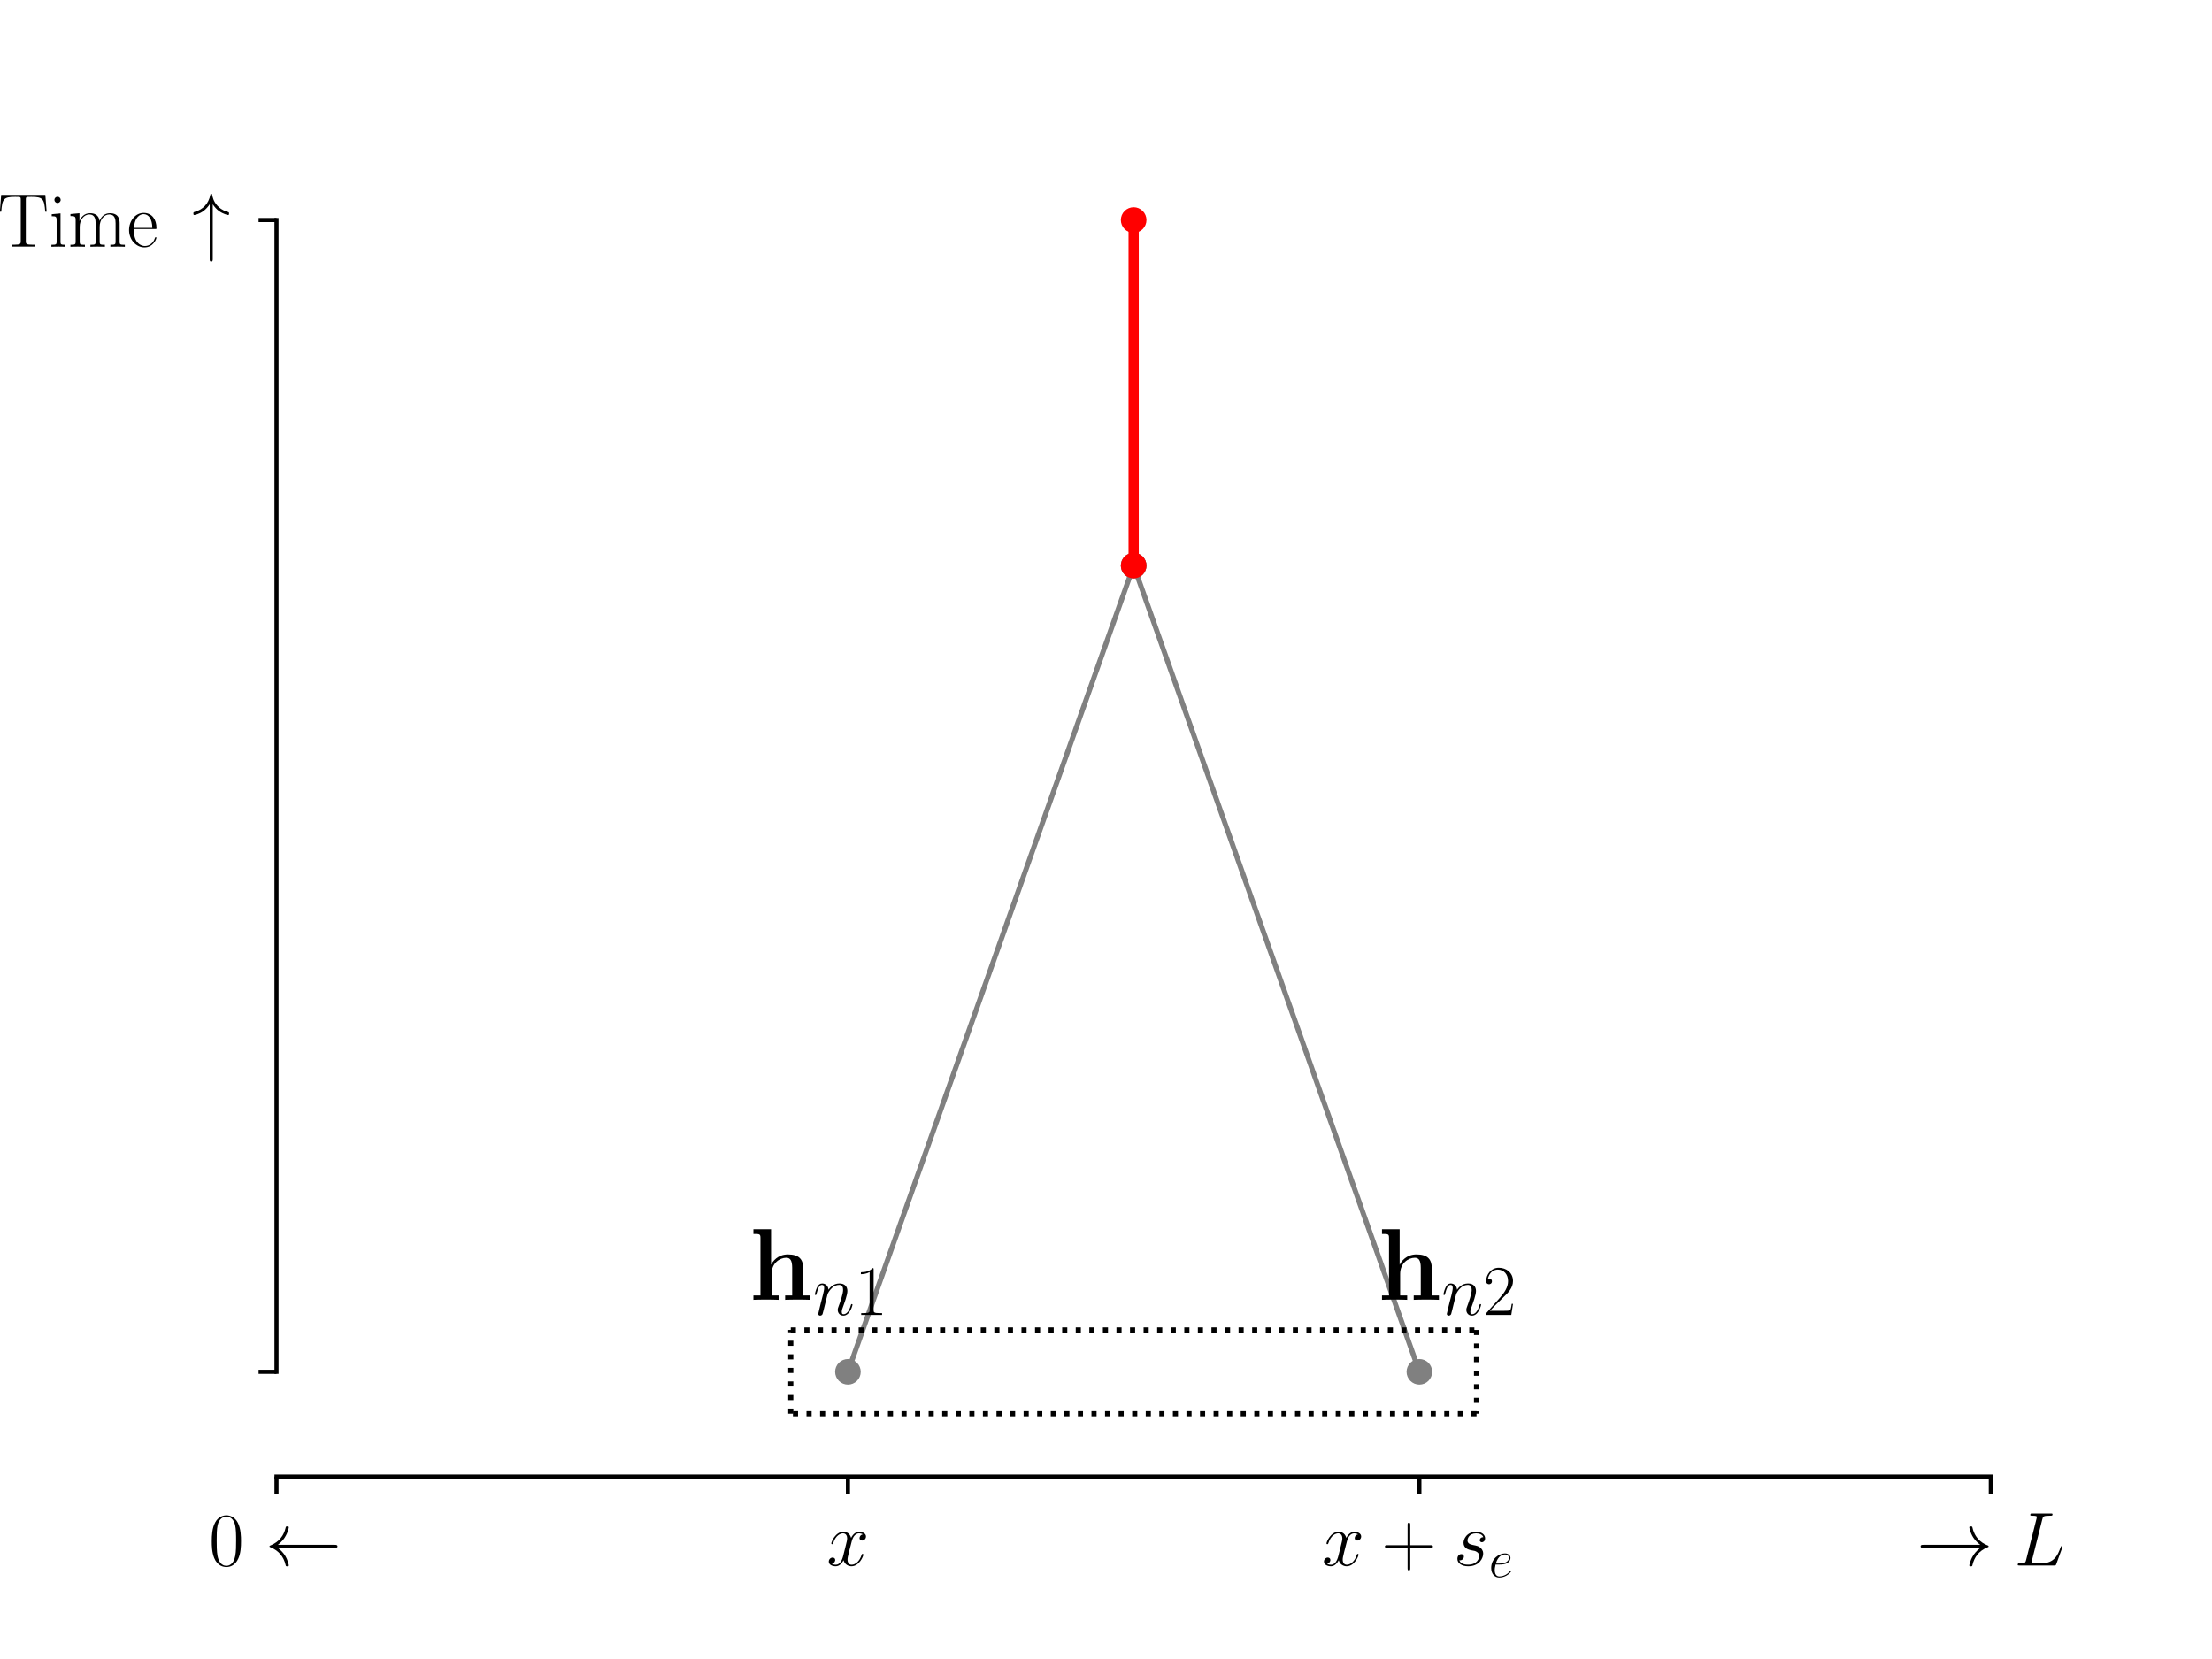
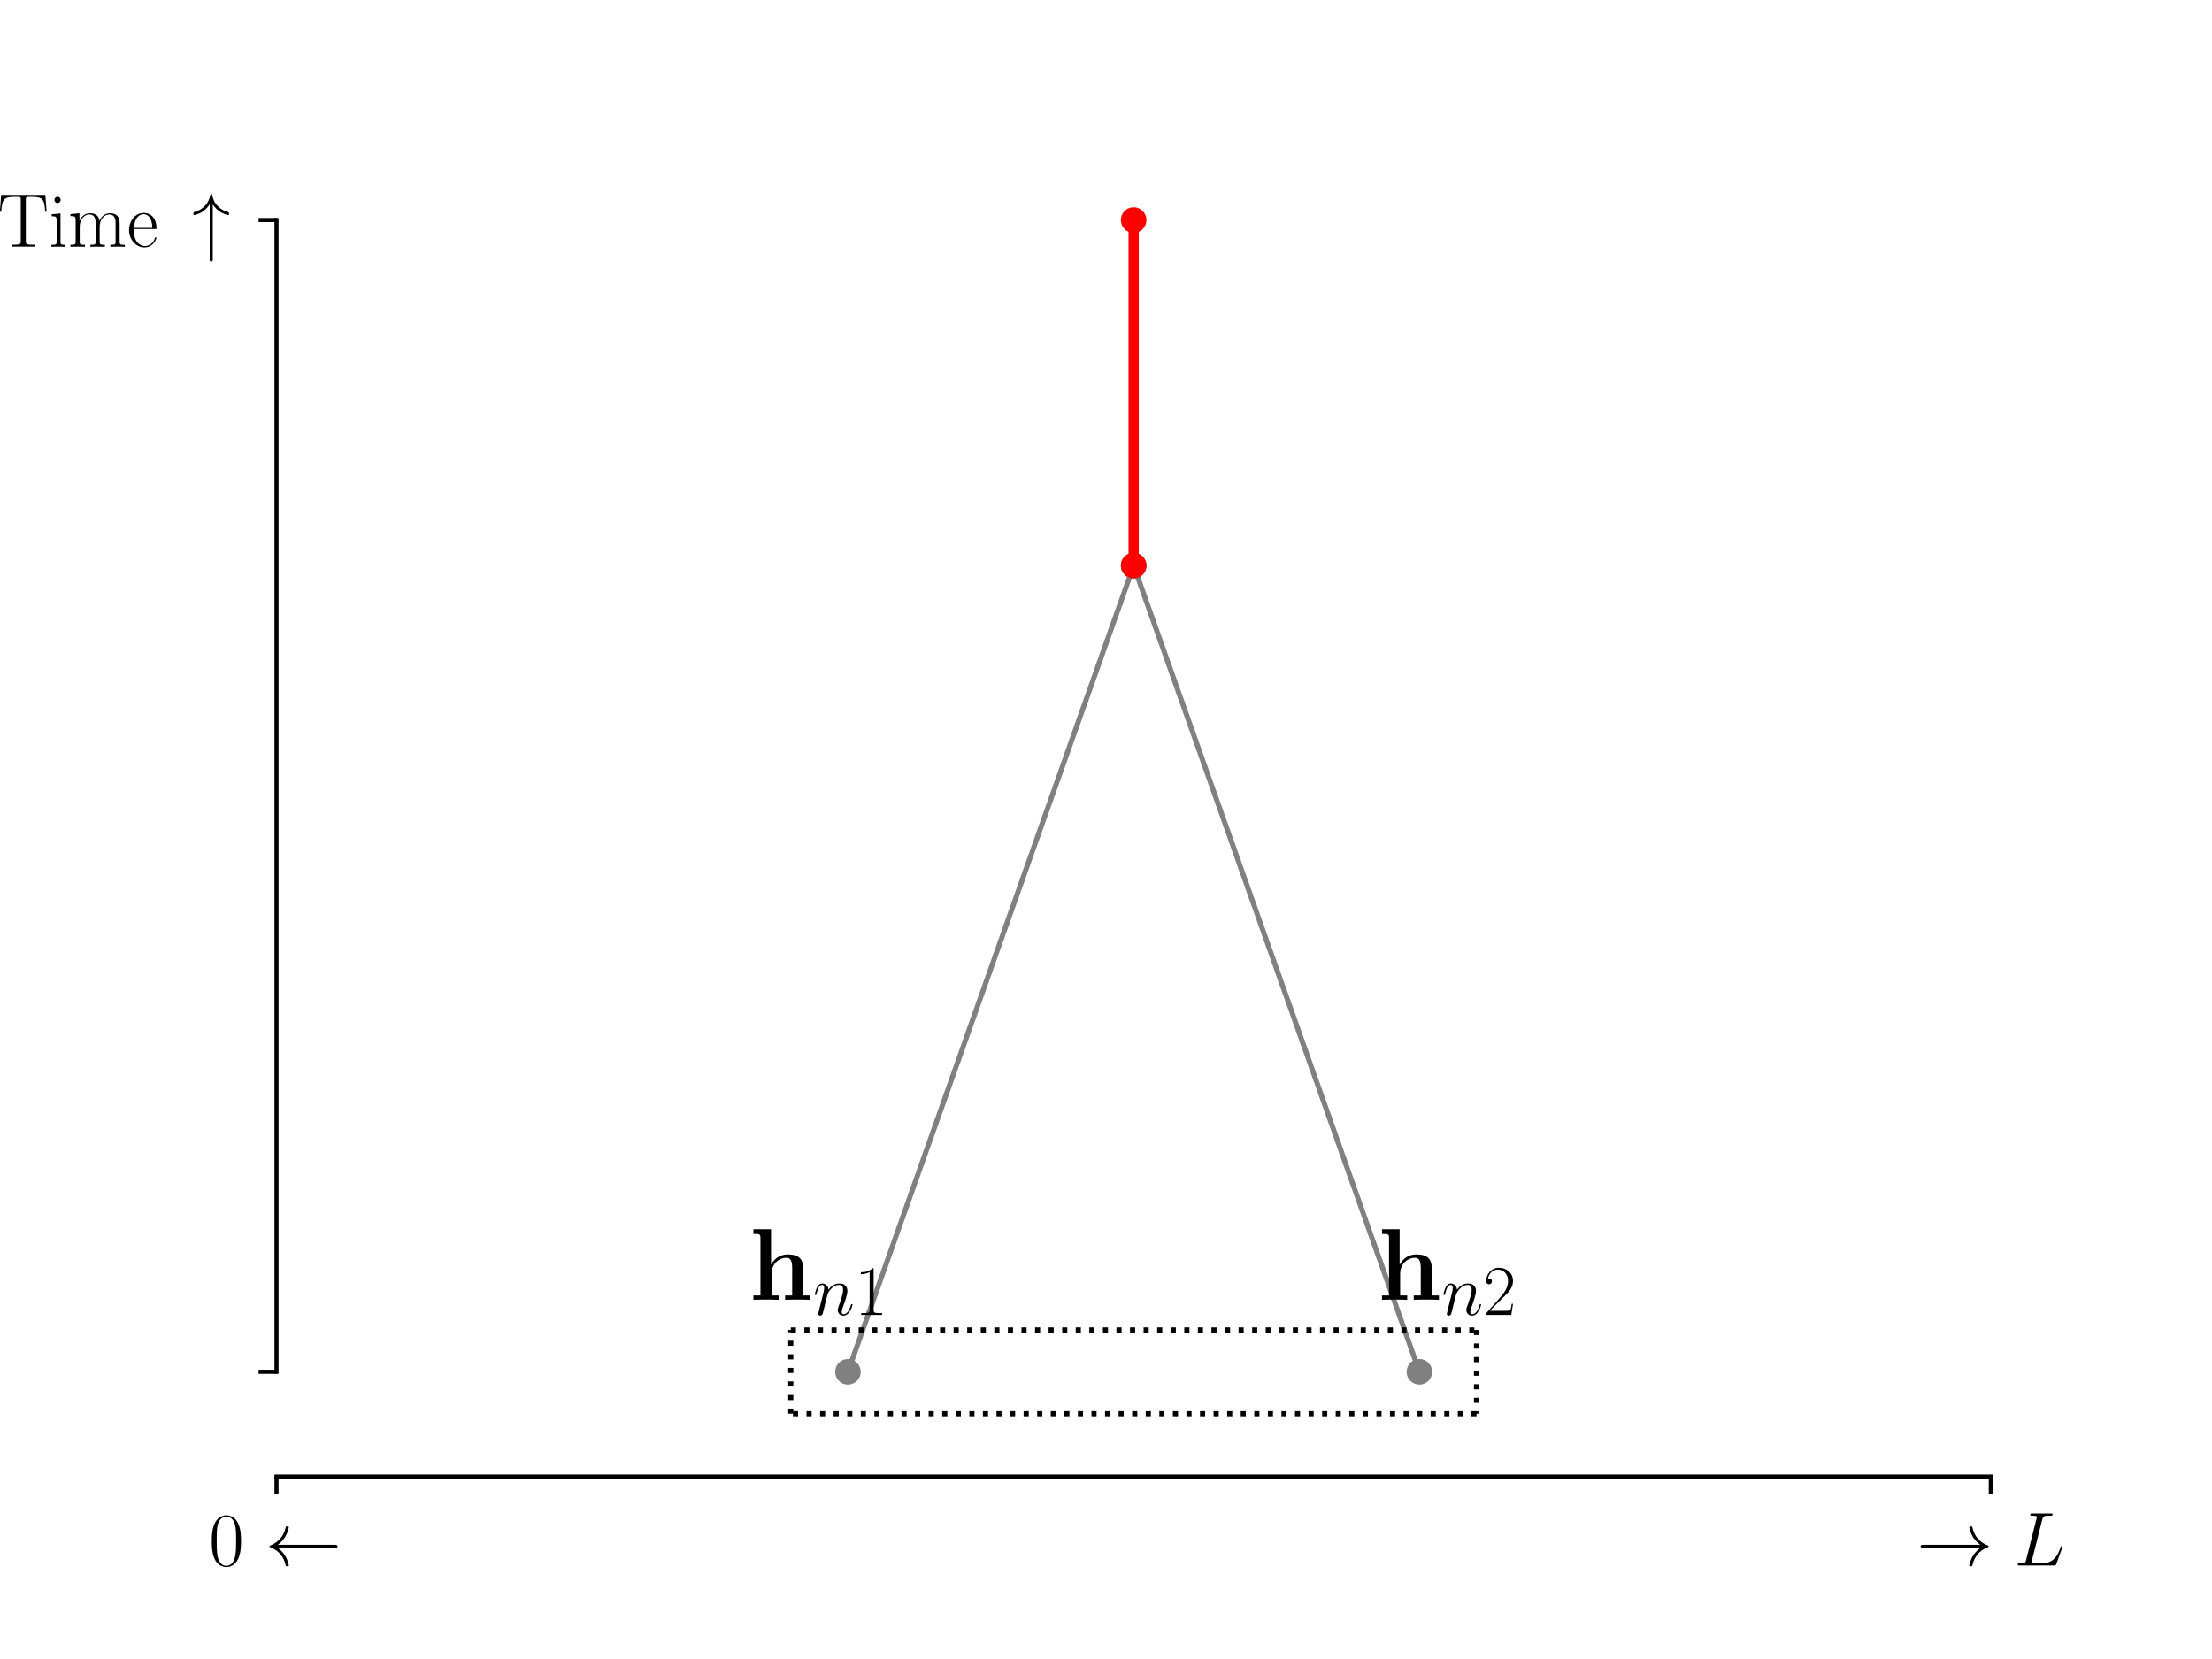
<svg xmlns="http://www.w3.org/2000/svg" xmlns:xlink="http://www.w3.org/1999/xlink" width="432pt" height="324pt" viewBox="0 0 432 324" version="1.1">
  <defs>
    <style type="text/css">*{stroke-linejoin: round; stroke-linecap: butt}</style>
  </defs>
  <g id="figure_1">
    <g id="patch_1">
      <path d="M 0 324  L 432 324  L 432 0  L 0 0  z " style="fill: #ffffff" />
    </g>
    <g id="axes_1">
      <g id="patch_2">
        <path d="M 54 288.36  L 388.8 288.36  L 388.8 38.88  L 54 38.88  z " style="fill: #ffffff" />
      </g>
      <g id="matplotlib.axis_1">
        <g id="xtick_1">
          <g id="line2d_1">
            <defs>
-               <path id="m6041b9e3b9" d="M 0 0  L 0 3.5  " style="stroke: #000000; stroke-width: 0.8" />
+               <path id="m41f4dd3ff9" d="M 0 0  L 0 3.5  " style="stroke: #000000; stroke-width: 0.8" />
            </defs>
            <g>
-               <use xlink:href="#m6041b9e3b9" x="54" y="288.36" style="stroke: #000000; stroke-width: 0.8" />
+               <use xlink:href="#m41f4dd3ff9" x="54" y="288.36" style="stroke: #000000; stroke-width: 0.8" />
            </g>
          </g>
          <g id="text_1">
            <g transform="translate(40.79435 305.7377) scale(0.15 -0.15)">
              <defs>
                <path id="CMR17-30" d="M 2688 2025  C 2688 2416 2682 3080 2413 3591  C 2176 4039 1798 4198 1466 4198  C 1158 4198 768 4058 525 3597  C 269 3118 243 2524 243 2025  C 243 1661 250 1106 448 619  C 723 -39 1216 -128 1466 -128  C 1760 -128 2208 -7 2470 600  C 2662 1042 2688 1559 2688 2025  z M 1466 -26  C 1056 -26 813 325 723 812  C 653 1188 653 1738 653 2096  C 653 2588 653 2997 736 3387  C 858 3929 1216 4096 1466 4096  C 1728 4096 2067 3923 2189 3400  C 2272 3036 2278 2607 2278 2096  C 2278 1680 2278 1169 2202 792  C 2067 95 1690 -26 1466 -26  z " transform="scale(0.015625)" />
                <path id="CMSY10-20" d="M 5811 1472  C 5926 1472 6042 1472 6042 1600  C 6042 1728 5926 1728 5811 1728  L 1056 1728  C 1408 1997 1581 2259 1632 2342  C 1920 2784 1971 3187 1971 3194  C 1971 3270 1894 3270 1843 3270  C 1734 3270 1728 3258 1702 3142  C 1555 2515 1178 1984 454 1683  C 384 1658 358 1645 358 1600  C 358 1555 390 1542 454 1517  C 1120 1242 1549 742 1709 26  C 1728 -51 1734 -70 1843 -70  C 1894 -70 1971 -70 1971 7  C 1971 20 1914 423 1645 851  C 1517 1043 1331 1267 1056 1472  L 5811 1472  z " transform="scale(0.015625)" />
              </defs>
              <use xlink:href="#CMR17-30" transform="scale(0.996264)" />
              <use xlink:href="#CMSY10-20" transform="translate(73.36449 0) scale(0.996264)" />
            </g>
          </g>
        </g>
        <g id="xtick_2">
          <g id="line2d_2">
            <g>
-               <use xlink:href="#m6041b9e3b9" x="165.6" y="288.36" style="stroke: #000000; stroke-width: 0.8" />
+               <use xlink:href="#m41f4dd3ff9" x="388.8" y="288.36" style="stroke: #000000; stroke-width: 0.8" />
            </g>
          </g>
          <g id="text_2">
-             <g transform="translate(161.4424 305.7377) scale(0.15 -0.15)">
-               <defs>
-                 <path id="CMMI12-78" d="M 3034 2606  C 2829 2567 2752 2414 2752 2293  C 2752 2139 2874 2088 2963 2088  C 3155 2088 3290 2254 3290 2427  C 3290 2695 2982 2816 2714 2816  C 2323 2816 2106 2433 2048 2312  C 1901 2816 1504 2816 1389 2816  C 736 2816 390 1980 390 1839  C 390 1814 416 1782 461 1782  C 512 1782 525 1820 538 1846  C 755 2555 1184 2689 1370 2689  C 1658 2689 1715 2420 1715 2267  C 1715 2127 1677 1980 1600 1673  L 1382 798  C 1286 415 1101 64 762 64  C 730 64 570 64 435 147  C 666 192 717 383 717 460  C 717 588 621 664 499 664  C 346 664 179 530 179 326  C 179 57 480 -64 755 -64  C 1062 -64 1280 179 1414 441  C 1517 64 1837 -64 2074 -64  C 2726 -64 3072 773 3072 913  C 3072 945 3046 971 3008 971  C 2950 971 2944 939 2925 888  C 2752 326 2381 64 2093 64  C 1869 64 1747 230 1747 492  C 1747 632 1773 734 1875 1156  L 2099 2024  C 2195 2408 2413 2689 2707 2689  C 2720 2689 2899 2689 3034 2606  z " transform="scale(0.015625)" />
-               </defs>
-               <use xlink:href="#CMMI12-78" transform="scale(0.996264)" />
-             </g>
-           </g>
-         </g>
-         <g id="xtick_3">
-           <g id="line2d_3">
-             <g>
-               <use xlink:href="#m6041b9e3b9" x="277.2" y="288.36" style="stroke: #000000; stroke-width: 0.8" />
-             </g>
-           </g>
-           <g id="text_3">
-             <g transform="translate(258.1495 305.7377) scale(0.15 -0.15)">
-               <defs>
-                 <path id="CMR17-2b" d="M 2413 1472  L 4109 1472  C 4198 1472 4307 1472 4307 1580  C 4307 1695 4205 1695 4109 1695  L 2413 1695  L 2413 3386  C 2413 3475 2413 3584 2304 3584  C 2189 3584 2189 3482 2189 3386  L 2189 1695  L 493 1695  C 403 1695 294 1695 294 1587  C 294 1472 397 1472 493 1472  L 2189 1472  L 2189 -218  C 2189 -307 2189 -416 2298 -416  C 2413 -416 2413 -314 2413 -218  L 2413 1472  z " transform="scale(0.015625)" />
-                 <path id="CMMI12-73" d="M 1459 1280  C 1568 1261 1741 1223 1779 1216  C 1862 1192 2150 1090 2150 783  C 2150 586 1971 70 1229 70  C 1094 70 614 70 486 436  C 742 404 870 603 870 745  C 870 880 781 950 653 950  C 512 950 326 841 326 552  C 326 173 710 -64 1222 -64  C 2195 -64 2483 651 2483 984  C 2483 1079 2483 1258 2278 1462  C 2118 1616 1965 1648 1619 1718  C 1446 1756 1171 1814 1171 2101  C 1171 2229 1286 2689 1894 2689  C 2163 2689 2426 2589 2490 2368  C 2208 2368 2195 2125 2195 2119  C 2195 1984 2317 1946 2374 1946  C 2464 1946 2643 2015 2643 2281  C 2643 2545 2400 2816 1901 2816  C 1062 2816 838 2160 838 1899  C 838 1414 1312 1312 1459 1280  z " transform="scale(0.015625)" />
-                 <path id="CMMI12-65" d="M 1146 1479  C 1318 1479 1754 1479 2061 1595  C 2547 1783 2592 2158 2592 2274  C 2592 2558 2349 2816 1926 2816  C 1254 2816 288 2210 288 1073  C 288 402 672 -64 1254 -64  C 2125 -64 2675 609 2675 692  C 2675 730 2637 762 2611 762  C 2592 762 2586 756 2528 699  C 2118 159 1510 64 1267 64  C 902 64 710 350 710 822  C 710 911 710 1071 806 1479  L 1146 1479  z M 838 1600  C 1114 2592 1722 2689 1926 2689  C 2208 2689 2400 2522 2400 2277  C 2400 1600 1376 1600 1107 1600  L 838 1600  z " transform="scale(0.015625)" />
-               </defs>
-               <use xlink:href="#CMMI12-78" transform="scale(0.996264)" />
-               <use xlink:href="#CMR17-2b" transform="translate(77.57327 0) scale(0.996264)" />
-               <use xlink:href="#CMMI12-73" transform="translate(171.4273 0) scale(0.996264)" />
-               <use xlink:href="#CMMI12-65" transform="translate(217.3773 -14.94392) scale(0.697382)" />
-             </g>
-           </g>
-         </g>
-         <g id="xtick_4">
-           <g id="line2d_4">
-             <g>
-               <use xlink:href="#m6041b9e3b9" x="388.8" y="288.36" style="stroke: #000000; stroke-width: 0.8" />
-             </g>
-           </g>
-           <g id="text_4">
            <g transform="translate(374.2747 305.7377) scale(0.15 -0.15)">
              <defs>
                <path id="CMSY10-21" d="M 5338 1472  C 4986 1203 4813 941 4762 858  C 4474 416 4422 13 4422 6  C 4422 -70 4499 -70 4550 -70  C 4659 -70 4666 -58 4691 58  C 4838 685 5216 1222 5939 1517  C 6016 1542 6035 1555 6035 1600  C 6035 1645 5997 1664 5984 1670  C 5702 1779 4928 2099 4685 3174  C 4666 3251 4659 3270 4550 3270  C 4499 3270 4422 3270 4422 3193  C 4422 3180 4480 2777 4749 2349  C 4877 2157 5062 1933 5338 1728  L 582 1728  C 467 1728 352 1728 352 1600  C 352 1472 467 1472 582 1472  L 5338 1472  z " transform="scale(0.015625)" />
                <path id="CMMI12-4c" d="M 2349 3861  C 2406 4103 2426 4167 2989 4167  C 3162 4167 3206 4167 3206 4288  C 3206 4352 3136 4352 3110 4352  C 2982 4352 2835 4352 2707 4352  L 1850 4352  C 1728 4352 1587 4352 1466 4352  C 1414 4352 1344 4352 1344 4231  C 1344 4167 1402 4167 1498 4167  C 1888 4167 1888 4116 1888 4046  C 1888 4034 1888 3995 1862 3899  L 998 472  C 941 249 928 185 480 185  C 358 185 294 185 294 70  C 294 0 333 0 461 0  L 3328 0  C 3469 0 3475 6 3520 121  L 4013 1478  C 4026 1510 4038 1548 4038 1567  C 4038 1605 4006 1631 3974 1631  C 3968 1631 3936 1631 3923 1605  C 3910 1599 3910 1586 3859 1465  C 3654 905 3366 185 2285 185  L 1670 185  C 1581 185 1568 185 1530 192  C 1459 198 1453 211 1453 262  C 1453 307 1466 345 1478 401  L 2349 3861  z " transform="scale(0.015625)" />
              </defs>
              <use xlink:href="#CMSY10-21" transform="scale(0.996264)" />
              <use xlink:href="#CMMI12-4c" transform="translate(127.3007 0) scale(0.996264)" />
            </g>
          </g>
        </g>
      </g>
      <g id="matplotlib.axis_2">
        <g id="ytick_1">
-           <g id="line2d_5">
+           <g id="line2d_3">
            <defs>
-               <path id="m00128e9197" d="M 0 0  L -3.5 0  " style="stroke: #000000; stroke-width: 0.8" />
+               <path id="m08274f2562" d="M 0 0  L -3.5 0  " style="stroke: #000000; stroke-width: 0.8" />
            </defs>
            <g>
-               <use xlink:href="#m00128e9197" x="54" y="267.911" style="stroke: #000000; stroke-width: 0.8" />
+               <use xlink:href="#m08274f2562" x="54" y="267.911" style="stroke: #000000; stroke-width: 0.8" />
            </g>
          </g>
        </g>
        <g id="ytick_2">
-           <g id="line2d_6">
+           <g id="line2d_4">
            <g>
-               <use xlink:href="#m00128e9197" x="54" y="42.97" style="stroke: #000000; stroke-width: 0.8" />
+               <use xlink:href="#m08274f2562" x="54" y="42.97" style="stroke: #000000; stroke-width: 0.8" />
            </g>
          </g>
-           <g id="text_5">
+           <g id="text_3">
            <g transform="translate(-0.443243 48.15871) scale(0.15 -0.15)">
              <defs>
                <path id="CMR17-54" d="M 3981 4326  L 288 4326  L 179 2918  L 294 2918  C 378 3976 467 4160 1453 4160  C 1568 4160 1754 4160 1805 4154  C 1926 4135 1926 4058 1926 3912  L 1926 459  C 1926 230 1907 160 1376 160  L 1197 160  L 1197 0  C 1504 0 1824 0 2138 0  C 2451 0 2771 0 3078 0  L 3078 160  L 2899 160  C 2368 160 2349 230 2349 459  L 2349 3912  C 2349 4052 2349 4129 2464 4154  C 2515 4160 2701 4160 2816 4160  C 3795 4160 3891 3976 3974 2918  L 4090 2918  L 3981 4326  z " transform="scale(0.015625)" />
                <path id="CMR17-69" d="M 992 3909  C 992 4049 877 4170 730 4170  C 589 4170 467 4056 467 3909  C 467 3769 582 3648 730 3648  C 870 3648 992 3763 992 3909  z M 243 2706  L 243 2541  C 602 2541 653 2502 653 2197  L 653 427  C 653 184 627 153 218 153  L 218 -13  C 371 0 646 0 806 0  C 960 0 1222 0 1370 -13  L 1370 153  C 992 153 979 191 979 420  L 979 2776  L 243 2706  z " transform="scale(0.015625)" />
                <path id="CMR17-6d" d="M 4326 1933  C 4326 2252 4269 2790 3507 2790  C 3072 2790 2771 2496 2656 2151  L 2650 2151  C 2573 2676 2195 2790 1837 2790  C 1331 2790 1069 2400 973 2144  L 966 2144  L 966 2790  L 211 2720  L 211 2554  C 589 2554 646 2515 646 2208  L 646 428  C 646 184 621 153 211 153  L 211 -13  C 365 0 646 0 813 0  C 979 0 1267 0 1421 -13  L 1421 153  C 1011 153 986 178 986 428  L 986 1658  C 986 2247 1344 2688 1792 2688  C 2266 2688 2317 2266 2317 1958  L 2317 428  C 2317 184 2291 153 1882 153  L 1882 -13  C 2035 0 2317 0 2483 0  C 2650 0 2938 0 3091 -13  L 3091 153  C 2682 153 2656 178 2656 428  L 2656 1658  C 2656 2247 3014 2688 3462 2688  C 3936 2688 3987 2266 3987 1958  L 3987 428  C 3987 184 3962 153 3552 153  L 3552 -13  C 3706 0 3987 0 4154 0  C 4320 0 4608 0 4762 -13  L 4762 153  C 4352 153 4326 178 4326 428  L 4326 1933  z " transform="scale(0.015625)" />
                <path id="CMR17-65" d="M 2438 1472  C 2464 1498 2464 1511 2464 1576  C 2464 2238 2118 2816 1389 2816  C 710 2816 173 2169 173 1383  C 173 551 781 -64 1459 -64  C 2176 -64 2458 607 2458 740  C 2458 784 2419 784 2406 784  C 2362 784 2355 771 2330 696  C 2189 265 1837 51 1504 51  C 1229 51 954 203 781 480  C 582 803 582 1176 582 1472  L 2438 1472  z M 589 1568  C 634 2505 1126 2714 1382 2714  C 1818 2714 2112 2297 2118 1568  L 589 1568  z " transform="scale(0.015625)" />
                <path id="CMSY10-22" d="M 1728 3542  C 1882 3299 2061 3120 2221 2997  C 2611 2703 3002 2639 3014 2639  C 3091 2639 3091 2709 3091 2760  C 3091 2863 3085 2869 2944 2914  C 2509 3035 2259 3266 2112 3426  C 1786 3779 1709 4163 1670 4368  C 1664 4400 1638 4425 1600 4425  C 1542 4425 1536 4387 1523 4310  C 1376 3600 922 3100 218 2902  C 122 2870 109 2870 109 2761  C 109 2710 109 2639 186 2639  C 205 2639 582 2709 947 2971  C 1158 3132 1331 3324 1472 3542  L 1472 -1021  C 1472 -1136 1472 -1252 1600 -1252  C 1728 -1252 1728 -1136 1728 -1021  L 1728 3542  z " transform="scale(0.015625)" />
              </defs>
              <use xlink:href="#CMR17-54" transform="scale(0.996264)" />
              <use xlink:href="#CMR17-69" transform="translate(66.50988 0) scale(0.996264)" />
              <use xlink:href="#CMR17-6d" transform="translate(91.38094 0) scale(0.996264)" />
              <use xlink:href="#CMR17-65" transform="translate(168.3005 0) scale(0.996264)" />
              <use xlink:href="#CMSY10-22" transform="translate(253.0646 0) scale(0.996264)" />
            </g>
          </g>
        </g>
      </g>
+       <g id="line2d_5">
+         <path d="M 165.6 267.911  L 221.4 110.452  " clip-path="url(#p3933180e60)" style="fill: none; stroke: #808080; stroke-linecap: square" />
+         <defs>
+           <path id="m8ba4b47ff8" d="M 0 2  C 0.53 2 1.039 1.789 1.414 1.414  C 1.789 1.039 2 0.53 2 0  C 2 -0.53 1.789 -1.039 1.414 -1.414  C 1.039 -1.789 0.53 -2 0 -2  C -0.53 -2 -1.039 -1.789 -1.414 -1.414  C -1.789 -1.039 -2 -0.53 -2 0  C -2 0.53 -1.789 1.039 -1.414 1.414  C -1.039 1.789 -0.53 2 0 2  z " style="stroke: #808080" />
+         </defs>
+         <g clip-path="url(#p3933180e60)">
+           <use xlink:href="#m8ba4b47ff8" x="165.6" y="267.911" style="fill: #808080; stroke: #808080" />
+           <use xlink:href="#m8ba4b47ff8" x="221.4" y="110.452" style="fill: #808080; stroke: #808080" />
+         </g>
+       </g>
+       <g id="line2d_6">
+         <path d="M 277.2 267.911  L 221.4 110.452  " clip-path="url(#p3933180e60)" style="fill: none; stroke: #808080; stroke-linecap: square" />
+         <g clip-path="url(#p3933180e60)">
+           <use xlink:href="#m8ba4b47ff8" x="277.2" y="267.911" style="fill: #808080; stroke: #808080" />
+           <use xlink:href="#m8ba4b47ff8" x="221.4" y="110.452" style="fill: #808080; stroke: #808080" />
+         </g>
+       </g>
      <g id="line2d_7">
-         <path d="M 165.6 267.911  L 221.4 110.452  " clip-path="url(#p9f01444b30)" style="fill: none; stroke: #808080; stroke-linecap: square" />
+         <path d="M 221.4 110.452  L 221.4 42.97  " clip-path="url(#p3933180e60)" style="fill: none; stroke: #ff0000; stroke-width: 2; stroke-linecap: square" />
        <defs>
-           <path id="md9287c6f33" d="M 0 2  C 0.53 2 1.039 1.789 1.414 1.414  C 1.789 1.039 2 0.53 2 0  C 2 -0.53 1.789 -1.039 1.414 -1.414  C 1.039 -1.789 0.53 -2 0 -2  C -0.53 -2 -1.039 -1.789 -1.414 -1.414  C -1.789 -1.039 -2 -0.53 -2 0  C -2 0.53 -1.789 1.039 -1.414 1.414  C -1.039 1.789 -0.53 2 0 2  z " style="stroke: #808080" />
+           <path id="m1fbc60b252" d="M 0 2  C 0.53 2 1.039 1.789 1.414 1.414  C 1.789 1.039 2 0.53 2 0  C 2 -0.53 1.789 -1.039 1.414 -1.414  C 1.039 -1.789 0.53 -2 0 -2  C -0.53 -2 -1.039 -1.789 -1.414 -1.414  C -1.789 -1.039 -2 -0.53 -2 0  C -2 0.53 -1.789 1.039 -1.414 1.414  C -1.039 1.789 -0.53 2 0 2  z " style="stroke: #ff0000" />
        </defs>
-         <g clip-path="url(#p9f01444b30)">
-           <use xlink:href="#md9287c6f33" x="165.6" y="267.911" style="fill: #808080; stroke: #808080" />
-           <use xlink:href="#md9287c6f33" x="221.4" y="110.452" style="fill: #808080; stroke: #808080" />
+         <g clip-path="url(#p3933180e60)">
+           <use xlink:href="#m1fbc60b252" x="221.4" y="110.452" style="fill: #ff0000; stroke: #ff0000" />
+           <use xlink:href="#m1fbc60b252" x="221.4" y="42.97" style="fill: #ff0000; stroke: #ff0000" />
        </g>
      </g>
      <g id="line2d_8">
-         <path d="M 277.2 267.911  L 221.4 110.452  " clip-path="url(#p9f01444b30)" style="fill: none; stroke: #808080; stroke-linecap: square" />
-         <g clip-path="url(#p9f01444b30)">
-           <use xlink:href="#md9287c6f33" x="277.2" y="267.911" style="fill: #808080; stroke: #808080" />
-           <use xlink:href="#md9287c6f33" x="221.4" y="110.452" style="fill: #808080; stroke: #808080" />
-         </g>
+         <path d="M 154.44 259.731  L 288.36 259.731  " clip-path="url(#p3933180e60)" style="fill: none; stroke-dasharray: 1,1.65; stroke-dashoffset: 0; stroke: #000000" />
      </g>
      <g id="line2d_9">
-         <path d="M 221.4 110.452  L 221.4 42.97  " clip-path="url(#p9f01444b30)" style="fill: none; stroke: #ff0000; stroke-width: 2; stroke-linecap: square" />
-         <defs>
-           <path id="m0be19127cd" d="M 0 2  C 0.53 2 1.039 1.789 1.414 1.414  C 1.789 1.039 2 0.53 2 0  C 2 -0.53 1.789 -1.039 1.414 -1.414  C 1.039 -1.789 0.53 -2 0 -2  C -0.53 -2 -1.039 -1.789 -1.414 -1.414  C -1.789 -1.039 -2 -0.53 -2 0  C -2 0.53 -1.789 1.039 -1.414 1.414  C -1.039 1.789 -0.53 2 0 2  z " style="stroke: #ff0000" />
-         </defs>
-         <g clip-path="url(#p9f01444b30)">
-           <use xlink:href="#m0be19127cd" x="221.4" y="110.452" style="fill: #ff0000; stroke: #ff0000" />
-           <use xlink:href="#m0be19127cd" x="221.4" y="42.97" style="fill: #ff0000; stroke: #ff0000" />
-         </g>
+         <path d="M 288.36 259.731  L 288.36 276.09  " clip-path="url(#p3933180e60)" style="fill: none; stroke-dasharray: 1,1.65; stroke-dashoffset: 0; stroke: #000000" />
      </g>
      <g id="line2d_10">
-         <path d="M 154.44 259.731  L 288.36 259.731  " clip-path="url(#p9f01444b30)" style="fill: none; stroke-dasharray: 1,1.65; stroke-dashoffset: 0; stroke: #000000" />
+         <path d="M 288.36 276.09  L 154.44 276.09  " clip-path="url(#p3933180e60)" style="fill: none; stroke-dasharray: 1,1.65; stroke-dashoffset: 0; stroke: #000000" />
      </g>
      <g id="line2d_11">
-         <path d="M 288.36 259.731  L 288.36 276.09  " clip-path="url(#p9f01444b30)" style="fill: none; stroke-dasharray: 1,1.65; stroke-dashoffset: 0; stroke: #000000" />
-       </g>
-       <g id="line2d_12">
-         <path d="M 288.36 276.09  L 154.44 276.09  " clip-path="url(#p9f01444b30)" style="fill: none; stroke-dasharray: 1,1.65; stroke-dashoffset: 0; stroke: #000000" />
-       </g>
-       <g id="line2d_13">
-         <path d="M 154.44 276.09  L 154.44 259.731  " clip-path="url(#p9f01444b30)" style="fill: none; stroke-dasharray: 1,1.65; stroke-dashoffset: 0; stroke: #000000" />
+         <path d="M 154.44 276.09  L 154.44 259.731  " clip-path="url(#p3933180e60)" style="fill: none; stroke-dasharray: 1,1.65; stroke-dashoffset: 0; stroke: #000000" />
      </g>
      <g id="patch_3">
        <path d="M 54 267.911  L 54 42.97  " style="fill: none; stroke: #000000; stroke-width: 0.8; stroke-linejoin: miter; stroke-linecap: square" />
      </g>
      <g id="patch_4">
        <path d="M 54 288.36  L 388.8 288.36  " style="fill: none; stroke: #000000; stroke-width: 0.8; stroke-linejoin: miter; stroke-linecap: square" />
      </g>
-       <g id="text_6">
+       <g id="text_4">
        <g transform="translate(146.303 253.8106) scale(0.2 -0.2)">
          <defs>
            <path id="CMBX12-68" d="M 3398 1924  C 3398 2525 3136 2834 2432 2834  C 1786 2834 1472 2384 1382 2194  L 1376 2194  L 1376 4416  L 269 4416  L 269 4117  C 666 4117 710 4117 710 3858  L 710 260  L 269 260  L 269 -13  C 416 0 877 0 1056 0  C 1235 0 1702 0 1850 -13  L 1850 260  L 1408 260  L 1408 1607  C 1408 2289 1920 2624 2330 2624  C 2566 2624 2701 2473 2701 1993  L 2701 260  L 2259 260  L 2259 -13  C 2406 0 2867 0 3046 0  C 3226 0 3693 0 3840 -13  L 3840 260  L 3398 260  L 3398 1924  z " transform="scale(0.015625)" />
            <path id="CMMI12-6e" d="M 1318 1871  C 1331 1910 1491 2229 1728 2433  C 1894 2586 2112 2689 2362 2689  C 2618 2689 2707 2497 2707 2242  C 2707 1878 2445 1150 2317 805  C 2259 651 2227 568 2227 453  C 2227 166 2426 -64 2733 -64  C 3328 -64 3552 875 3552 913  C 3552 945 3526 971 3488 971  C 3430 971 3424 952 3392 843  C 3245 319 3002 64 2752 64  C 2688 64 2586 64 2586 269  C 2586 429 2656 621 2694 710  C 2822 1063 3091 1780 3091 2145  C 3091 2528 2867 2816 2381 2816  C 1811 2816 1510 2415 1395 2255  C 1376 2618 1114 2816 832 2816  C 627 2816 486 2695 378 2478  C 262 2248 173 1865 173 1839  C 173 1814 198 1782 243 1782  C 294 1782 301 1788 339 1935  C 442 2325 557 2689 813 2689  C 960 2689 1011 2586 1011 2395  C 1011 2254 947 2005 902 1807  L 723 1118  C 698 996 627 709 595 594  C 550 428 480 128 480 96  C 480 6 550 -64 646 -64  C 723 -64 813 -26 864 70  C 877 102 934 326 966 453  L 1107 1028  L 1318 1871  z " transform="scale(0.015625)" />
            <path id="CMR17-31" d="M 1702 4058  C 1702 4192 1696 4192 1606 4192  C 1357 3916 979 3827 621 3827  C 602 3827 570 3827 563 3808  C 557 3795 557 3782 557 3648  C 755 3648 1088 3686 1344 3839  L 1344 461  C 1344 236 1331 160 781 160  L 589 160  L 589 0  C 896 0 1216 0 1523 0  C 1830 0 2150 0 2458 0  L 2458 160  L 2266 160  C 1715 160 1702 230 1702 458  L 1702 4058  z " transform="scale(0.015625)" />
          </defs>
          <use xlink:href="#CMBX12-68" transform="scale(0.996264)" />
          <use xlink:href="#CMMI12-6e" transform="translate(62.2665 -14.94392) scale(0.697382)" />
          <use xlink:href="#CMR17-31" transform="translate(103.0273 -14.94392) scale(0.697382)" />
        </g>
      </g>
-       <g id="text_7">
+       <g id="text_5">
        <g transform="translate(269.063 253.8106) scale(0.2 -0.2)">
          <defs>
            <path id="CMR17-32" d="M 2669 989  L 2554 989  C 2490 536 2438 459 2413 420  C 2381 369 1920 369 1830 369  L 602 369  C 832 619 1280 1072 1824 1597  C 2214 1967 2669 2402 2669 3035  C 2669 3790 2067 4224 1395 4224  C 691 4224 262 3604 262 3030  C 262 2780 448 2748 525 2748  C 589 2748 781 2787 781 3010  C 781 3207 614 3264 525 3264  C 486 3264 448 3258 422 3245  C 544 3790 915 4058 1306 4058  C 1862 4058 2227 3617 2227 3035  C 2227 2479 1901 2000 1536 1584  L 262 146  L 262 0  L 2515 0  L 2669 989  z " transform="scale(0.015625)" />
          </defs>
          <use xlink:href="#CMBX12-68" transform="scale(0.996264)" />
          <use xlink:href="#CMMI12-6e" transform="translate(62.2665 -14.94392) scale(0.697382)" />
          <use xlink:href="#CMR17-32" transform="translate(103.0273 -14.94392) scale(0.697382)" />
        </g>
      </g>
    </g>
  </g>
  <defs>
-     <clipPath id="p9f01444b30">
+     <clipPath id="p3933180e60">
      <rect x="54" y="38.88" width="334.8" height="249.48" />
    </clipPath>
  </defs>
</svg>
